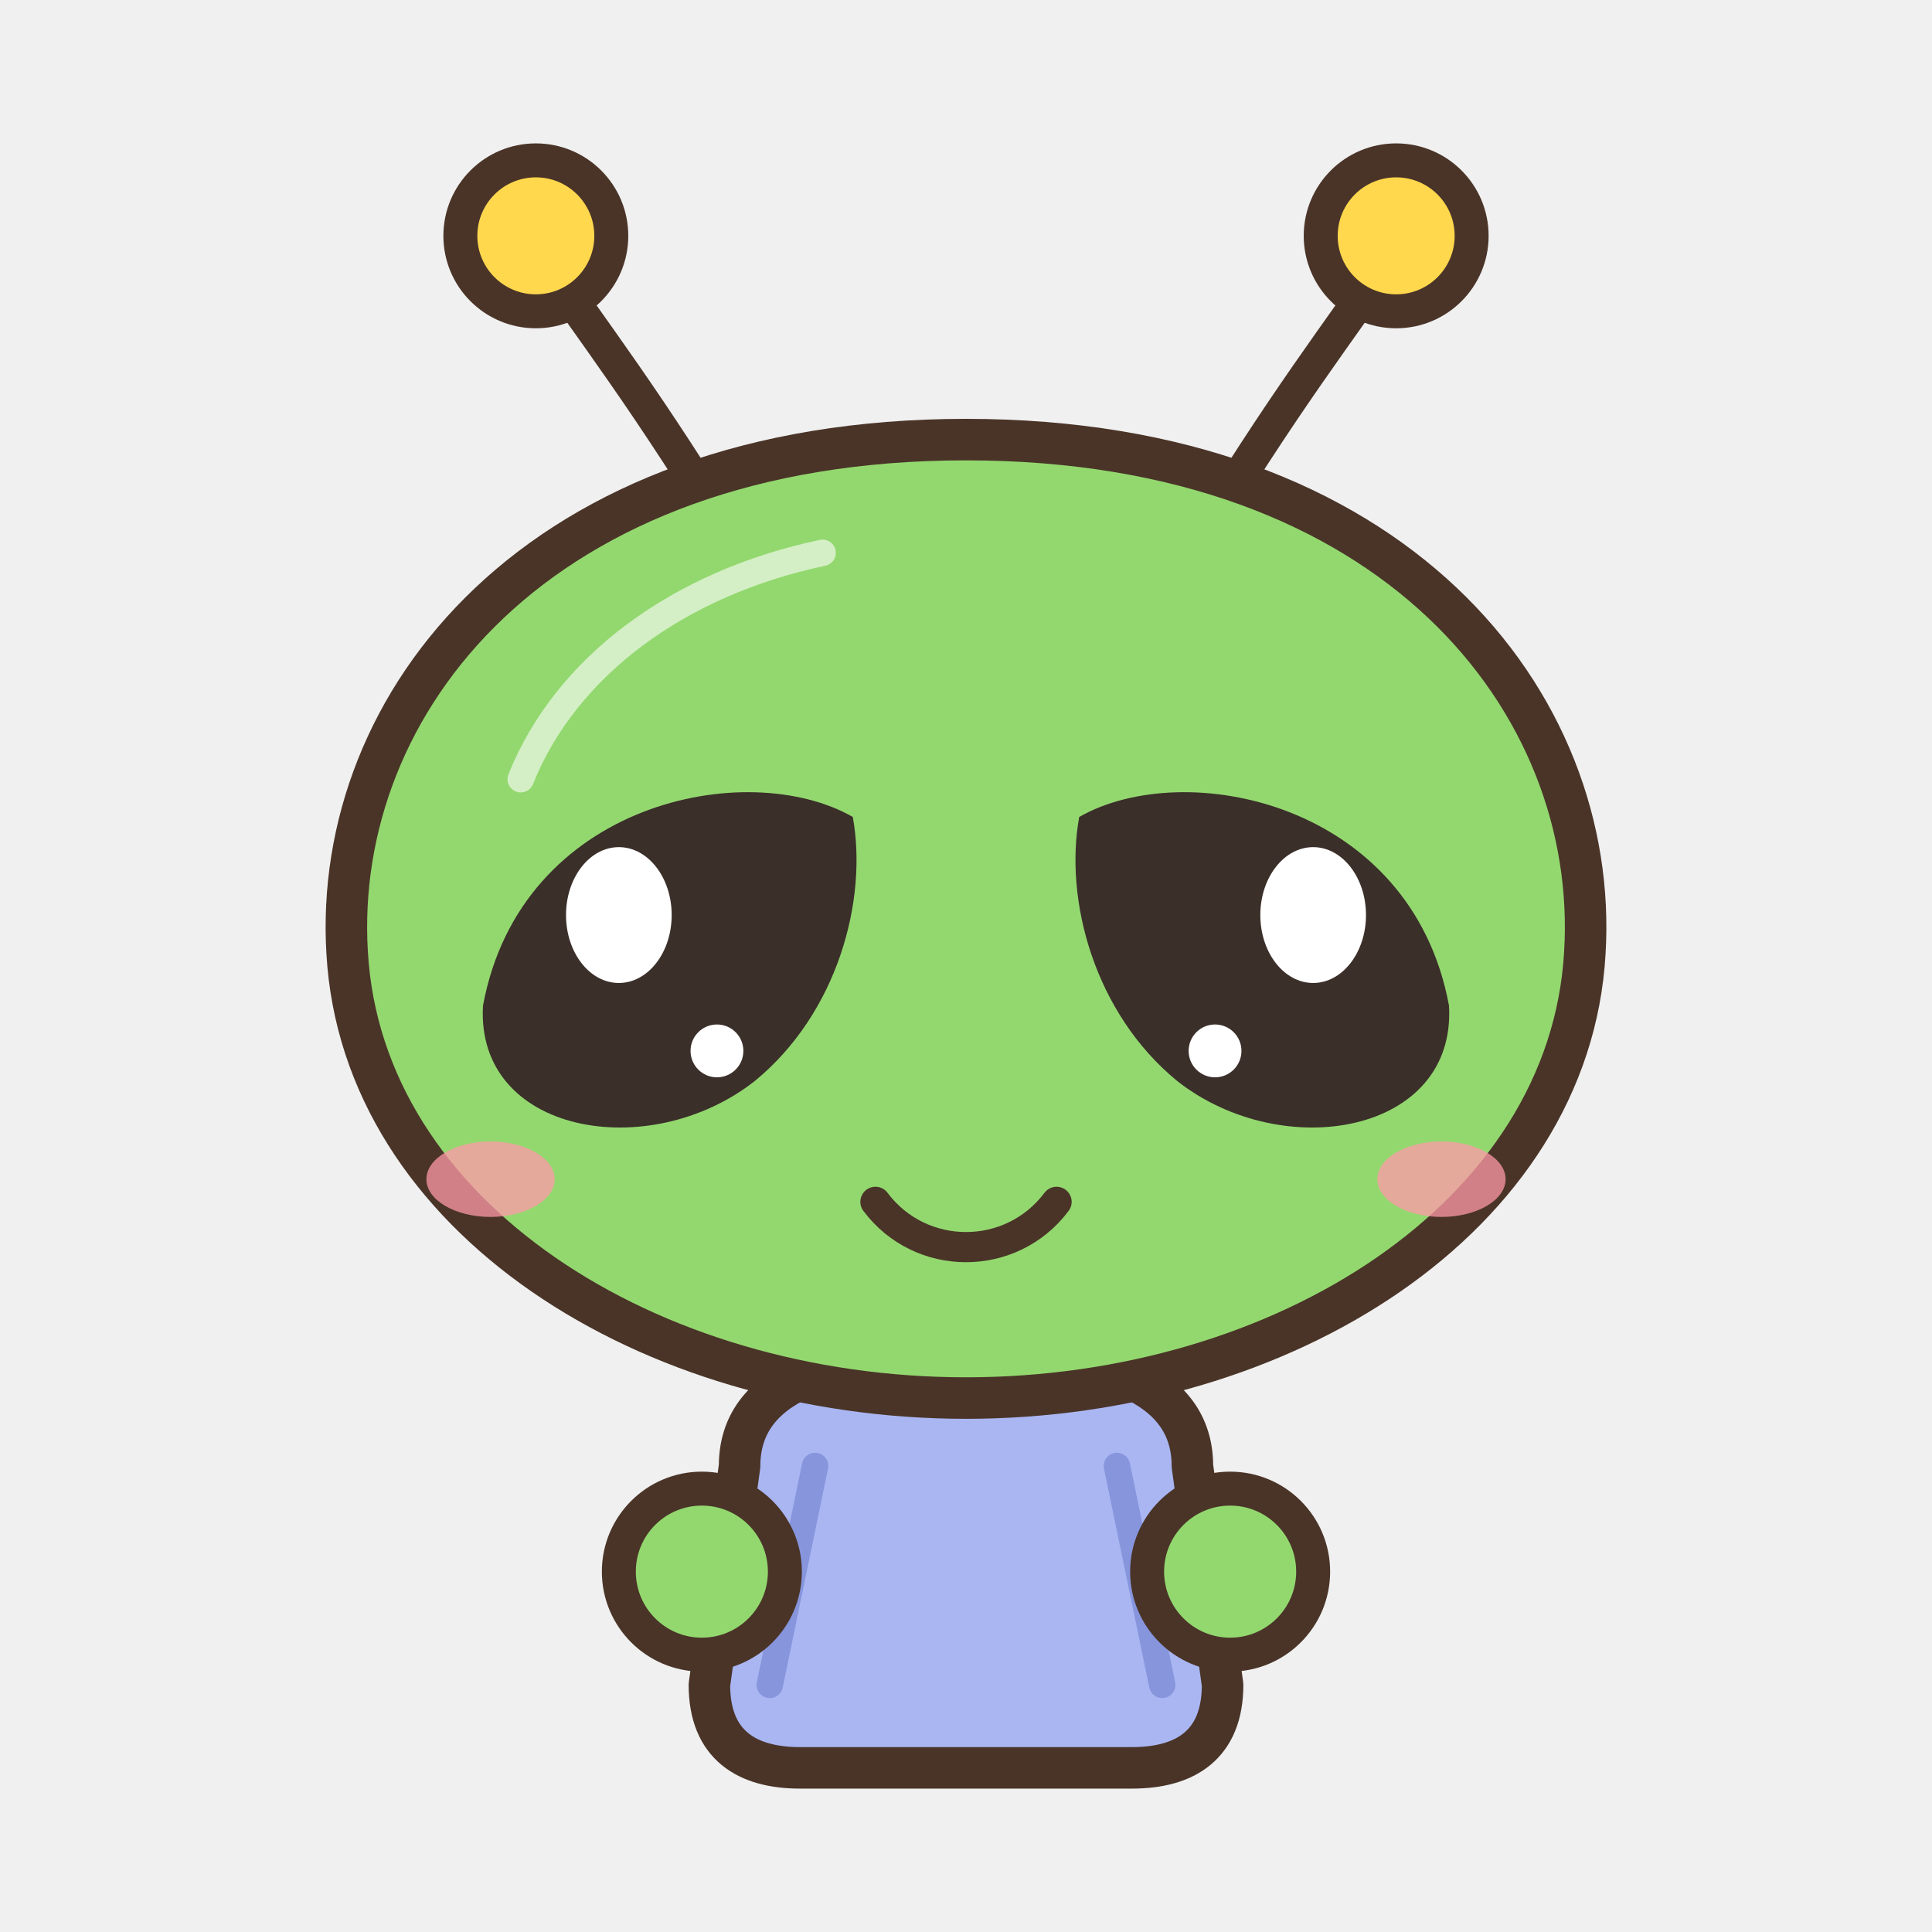
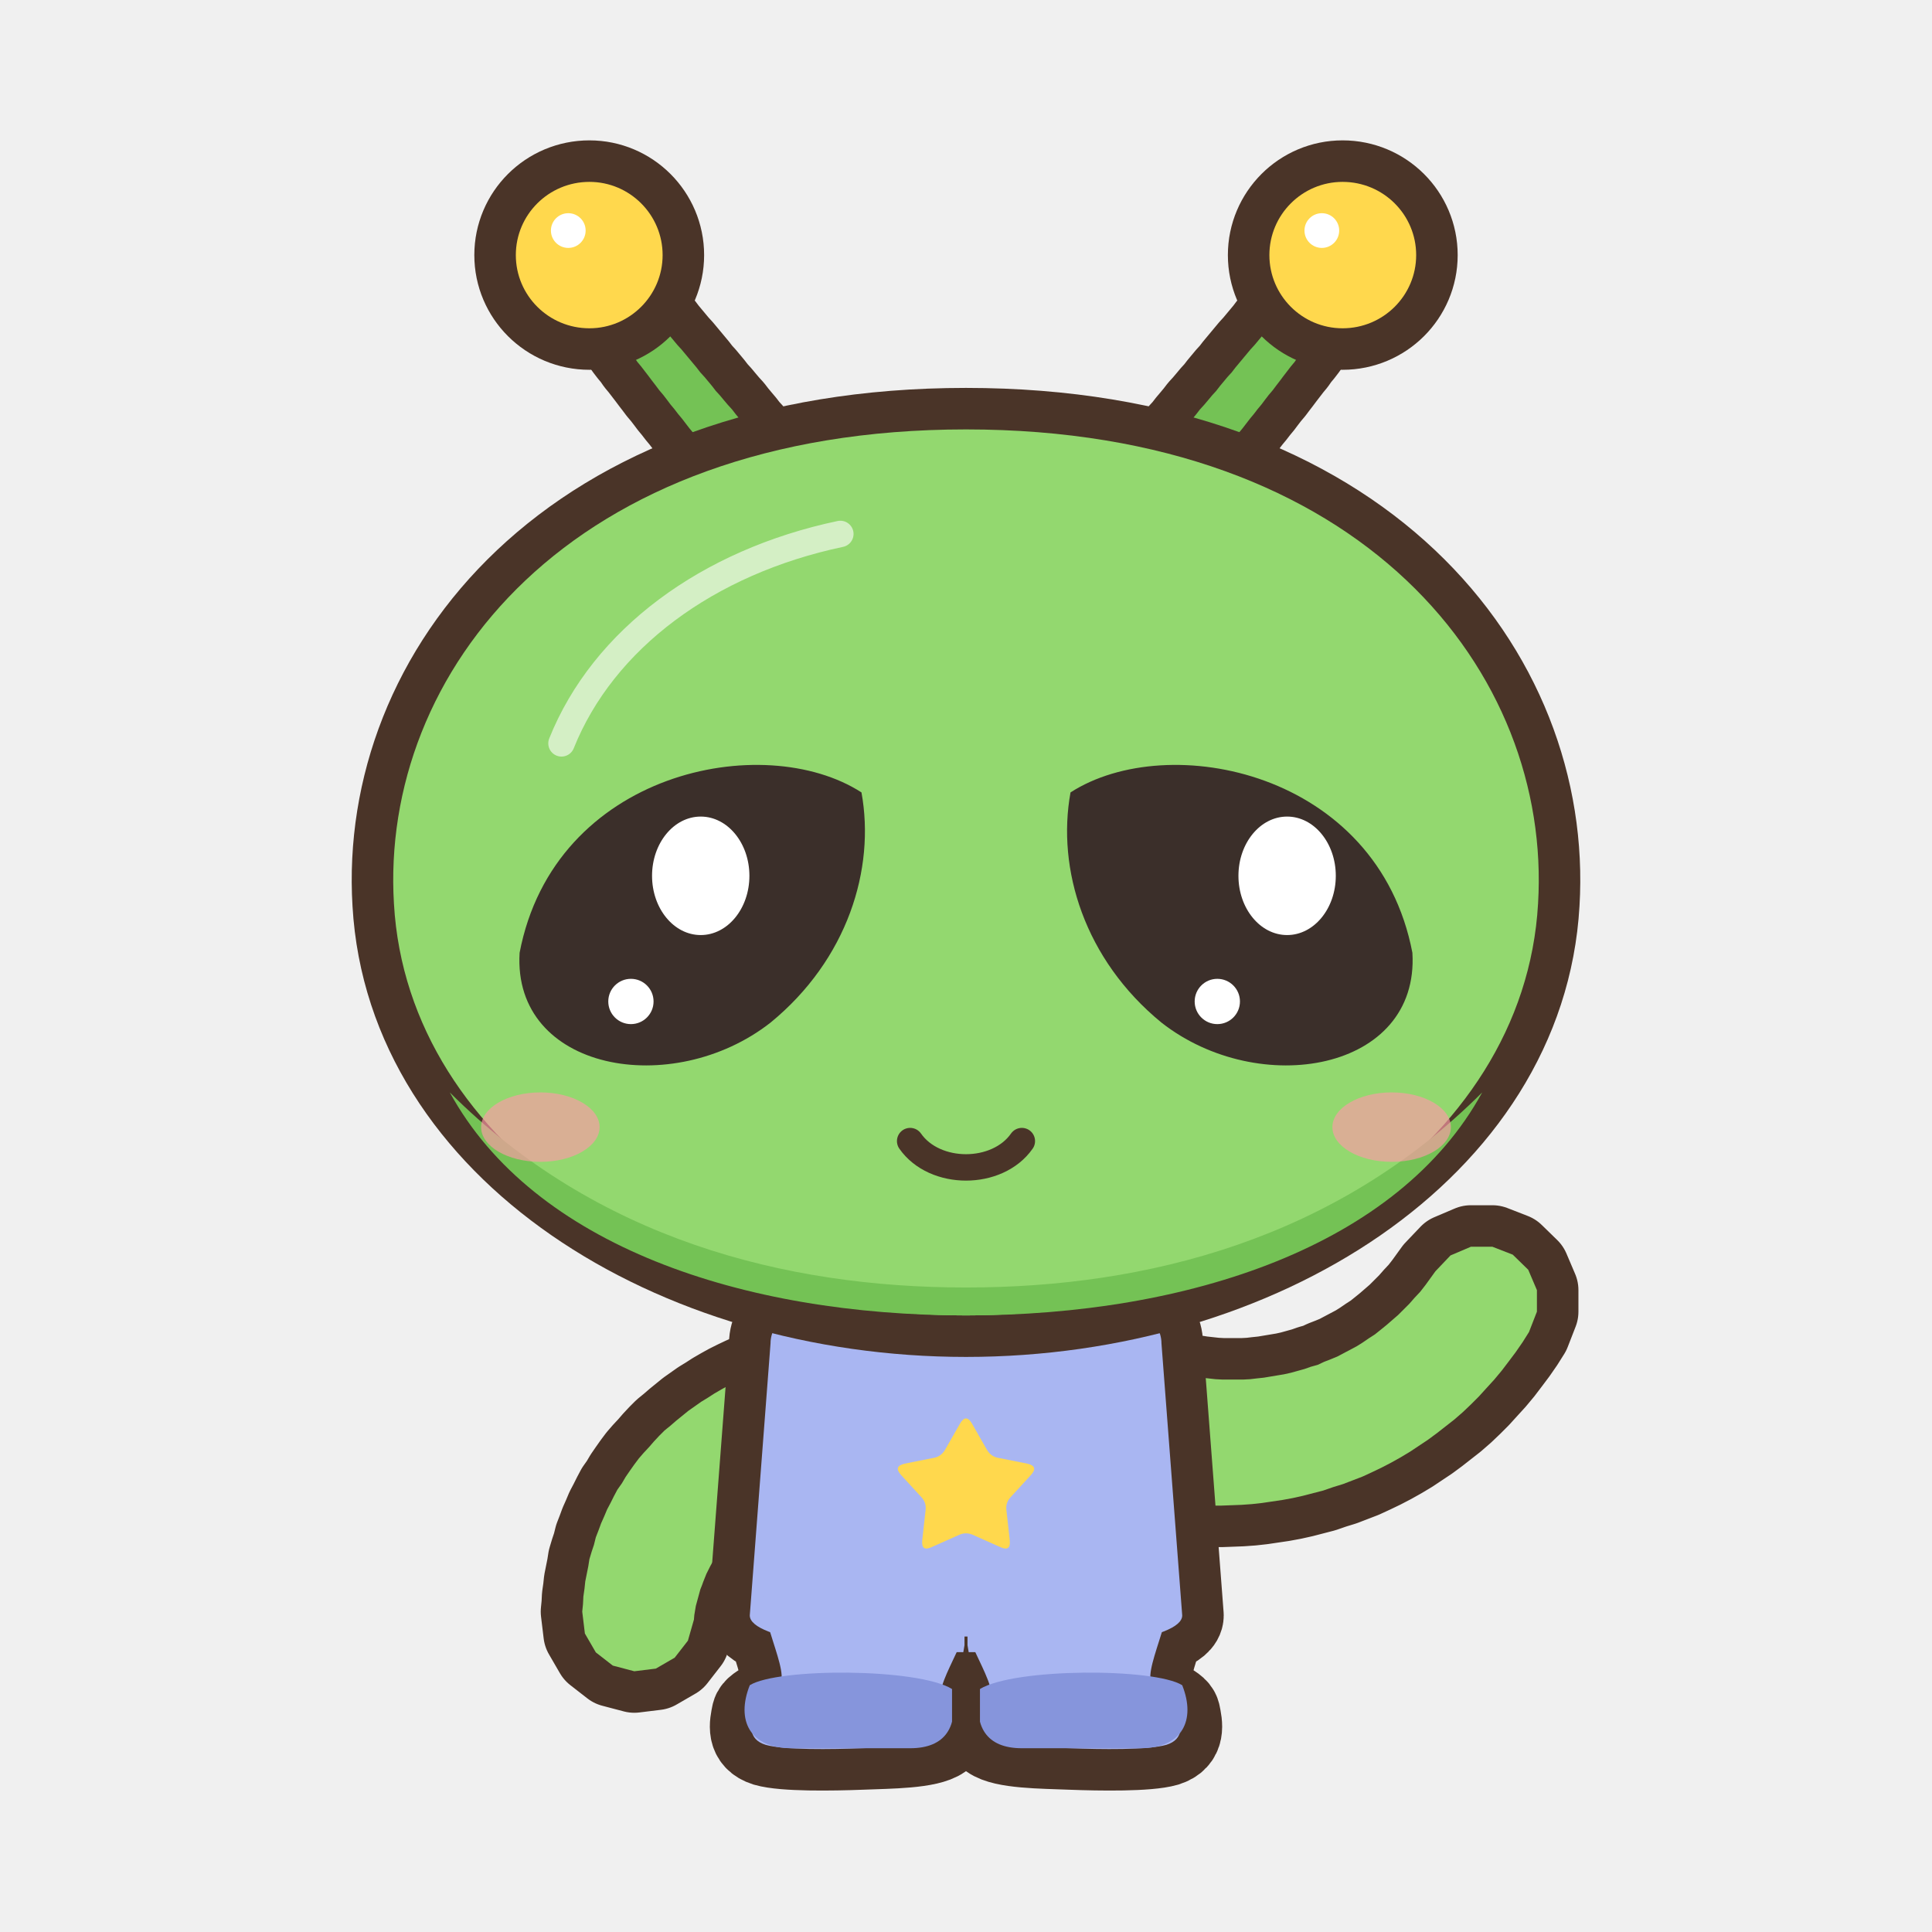
<svg xmlns="http://www.w3.org/2000/svg" viewBox="0 0 512 512" width="512" height="512">
-   <path d="M196 146.5 C172 106.5 156 86.5 144 68.5" fill="none" stroke="#4a3428" stroke-width="9" stroke-linejoin="round" stroke-linecap="round" />
-   <circle cx="142" cy="62.5" r="20" fill="#ffd84d" stroke="#4a3428" stroke-width="9" stroke-linejoin="round" stroke-linecap="round" />
-   <path d="M316 146.5 C340 106.5 356 86.5 368 68.5" fill="none" stroke="#4a3428" stroke-width="9" stroke-linejoin="round" stroke-linecap="round" />
-   <circle cx="370" cy="62.5" r="20" fill="#ffd84d" stroke="#4a3428" stroke-width="9" stroke-linejoin="round" stroke-linecap="round" />
-   <path d="M196 388.5 C196 366.5 220 358.5 256 358.5 C292 358.5 316 366.5 316 388.5 L324 446.5 C324 462.5 314 468.5 300 468.5 L212 468.5 C198 468.5 188 462.5 188 446.5 Z" fill="#a9b6f2" stroke="#4a3428" stroke-width="11" stroke-linejoin="round" stroke-linecap="round" />
-   <path d="M216 388.5 L204 446.5 M296 388.5 L308 446.5" fill="none" stroke="#8695dc" stroke-width="7" stroke-linejoin="round" stroke-linecap="round" />
-   <circle cx="186" cy="416.5" r="22" fill="#93d86f" stroke="#4a3428" stroke-width="9" stroke-linejoin="round" stroke-linecap="round" />
-   <circle cx="326" cy="416.5" r="22" fill="#93d86f" stroke="#4a3428" stroke-width="9" stroke-linejoin="round" stroke-linecap="round" />
-   <path d="M256 116.5 C370 116.5 424 186.5 420 252.5 C416 322.5 340 370.5 256 370.5 C172 370.5 96 322.5 92 252.5 C88 186.5 142 116.5 256 116.5 Z" fill="#93d86f" stroke="#4a3428" stroke-width="11" stroke-linejoin="round" stroke-linecap="round" />
-   <path d="M226 216.5 C198 200.5 138 212.5 128 266.5 C126 300.5 172 308.5 200 286.5 C222 268.5 230 238.5 226 216.5 Z" fill="#3b2f2a" />
-   <ellipse cx="164" cy="242.5" rx="14" ry="18" fill="#ffffff" />
-   <circle cx="190" cy="278.5" r="7" fill="#ffffff" />
-   <ellipse cx="130" cy="312.5" rx="17" ry="10" fill="#ff9aa8" fill-opacity="0.75" />
-   <path d="M286 216.5 C314 200.5 374 212.5 384 266.5 C386 300.5 340 308.5 312 286.5 C290 268.5 282 238.5 286 216.5 Z" fill="#3b2f2a" />
-   <ellipse cx="348" cy="242.5" rx="14" ry="18" fill="#ffffff" />
-   <circle cx="322" cy="278.5" r="7" fill="#ffffff" />
-   <ellipse cx="382" cy="312.5" rx="17" ry="10" fill="#ff9aa8" fill-opacity="0.75" />
-   <path d="M232 318.5 C244 334.5 268 334.5 280 318.5" fill="none" stroke="#4a3428" stroke-width="8" stroke-linejoin="round" stroke-linecap="round" />
-   <path d="M138 206.5 C150 176.5 180 154.5 218 146.5" fill="none" stroke="#ffffff" stroke-width="7" stroke-linejoin="round" stroke-linecap="round" stroke-opacity="0.6" />
+   <path d="M213.1 132.1 L212 130.7 L211 129.3 L209.9 128 L208.8 126.7 L207.7 125.3 L206.6 124 L205.6 122.7 L204.5 121.3 L203.5 120 L202.4 118.7 L201.4 117.4 L200.3 116.1 L199.2 114.8 L198.1 113.6 L197.1 112.3 L196 111 L195 109.8 L194 108.5 L192.9 107.3 L191.8 106 L190.8 104.8 L189.7 103.6 L188.7 102.3 L187.7 101.1 L186.7 99.9 L185.6 98.7 L184.6 97.4 L183.6 96.2 L182.6 95 L181.6 93.8 L180.6 92.6 L179.5 91.4 L178.5 90.2 L177.5 89 L176.5 87.8 L175.6 86.6 L174.6 85.4 L173.5 84.2 L172.6 83 L171.6 81.7 L170.7 80.5 L169.7 79.3 L168.7 78.1 L167.7 76.9 L166.8 75.7 L165.9 74.4 L164.9 73.2 L163.9 72 L162.5 70.6 L160.7 70 L158.6 70.1 L156.9 70.9 L155.5 72.3 L154.9 74.1 L155 76.2 L155.8 77.9 L156.6 79.2 L157.5 80.5 L158.5 81.8 L159.4 83.1 L160.4 84.4 L161.3 85.7 L162.3 87 L163.2 88.3 L164.1 89.6 L165.1 90.8 L166 92.1 L167 93.4 L168 94.6 L168.9 95.9 L169.9 97.1 L170.9 98.4 L171.9 99.7 L172.8 100.9 L173.8 102.2 L174.7 103.4 L175.8 104.7 L176.8 106 L177.7 107.2 L178.7 108.4 L179.7 109.7 L180.7 110.9 L181.7 112.2 L182.7 113.5 L183.7 114.7 L184.7 116 L185.6 117.3 L186.7 118.6 L187.7 119.9 L188.7 121.2 L189.7 122.5 L190.7 123.8 L191.7 125.1 L192.7 126.4 L193.7 127.7 L194.7 129.1 L195.7 130.4 L196.7 131.7 L197.8 133 L198.8 134.4 L199.7 135.7 L200.7 137.1 L201.7 138.5 L202.7 139.9 Z" fill="#4a3428" stroke="#4a3428" stroke-width="22" stroke-linejoin="round" stroke-linecap="round" />
+   <path d="M213.1 132.1 L212 130.7 L211 129.3 L209.9 128 L208.8 126.7 L207.7 125.3 L206.6 124 L205.6 122.7 L204.5 121.3 L203.5 120 L202.4 118.7 L201.4 117.4 L200.3 116.1 L199.2 114.8 L198.1 113.6 L197.1 112.3 L196 111 L195 109.8 L194 108.5 L192.9 107.3 L191.8 106 L190.8 104.8 L189.7 103.6 L188.7 102.3 L187.7 101.1 L186.7 99.9 L185.6 98.7 L184.6 97.4 L183.6 96.2 L182.6 95 L181.6 93.8 L180.6 92.6 L179.5 91.4 L178.5 90.2 L177.5 89 L176.5 87.8 L175.6 86.6 L174.6 85.4 L173.5 84.2 L172.6 83 L171.6 81.7 L170.7 80.5 L169.7 79.3 L168.7 78.1 L167.7 76.9 L166.8 75.7 L165.9 74.4 L164.9 73.2 L163.9 72 L162.5 70.6 L160.7 70 L158.6 70.1 L156.9 70.9 L155.5 72.3 L154.9 74.1 L155 76.2 L155.8 77.9 L156.6 79.2 L157.5 80.5 L158.5 81.8 L159.4 83.1 L160.4 84.4 L161.3 85.7 L162.3 87 L163.2 88.3 L164.1 89.6 L165.1 90.8 L166 92.1 L167 93.4 L168 94.6 L168.9 95.9 L169.9 97.1 L170.9 98.4 L171.9 99.7 L172.8 100.9 L173.8 102.2 L174.7 103.4 L175.8 104.7 L176.8 106 L177.7 107.2 L178.7 108.4 L179.7 109.7 L180.7 110.9 L181.7 112.2 L182.7 113.5 L183.7 114.7 L184.7 116 L185.6 117.3 L186.7 118.6 L187.7 119.9 L188.7 121.2 L189.7 122.5 L190.7 123.8 L191.7 125.1 L192.7 126.4 L193.7 127.7 L194.7 129.1 L195.7 130.4 L196.7 131.7 L197.8 133 L198.8 134.4 L199.7 135.7 L200.7 137.1 L201.7 138.5 L202.7 139.9 Z" fill="#74c255" />
+   <path d="M175.6 67.6 C175.6 78.3 166.9 87 156.2 87 C145.4 87 136.7 78.3 136.7 67.6 C136.7 56.9 145.4 48.2 156.2 48.2 C166.9 48.2 175.6 56.9 175.6 67.6 Z" fill="#4a3428" stroke="#4a3428" stroke-width="22" stroke-linejoin="round" stroke-linecap="round" />
+   <path d="M175.6 67.6 C175.6 78.3 166.9 87 156.2 87 C145.4 87 136.7 78.3 136.7 67.6 C136.7 56.9 145.4 48.2 156.2 48.2 C166.9 48.2 175.6 56.9 175.6 67.6 Z" fill="#ffd84d" />
+   <circle cx="150.6" cy="61.1" r="4.6" fill="#ffffff" />
+   <path d="M309.3 139.9 L310.3 138.5 L311.3 137.1 L312.3 135.7 L313.2 134.4 L314.2 133 L315.3 131.7 L316.3 130.4 L317.3 129.1 L318.3 127.7 L319.3 126.4 L320.3 125.1 L321.3 123.8 L322.3 122.5 L323.3 121.2 L324.3 119.9 L325.3 118.6 L326.4 117.3 L327.3 116 L328.3 114.7 L329.3 113.5 L330.3 112.2 L331.3 110.9 L332.3 109.7 L333.3 108.4 L334.3 107.2 L335.2 106 L336.2 104.7 L337.3 103.4 L338.2 102.2 L339.2 100.9 L340.1 99.7 L341.1 98.4 L342.1 97.1 L343.1 95.9 L344 94.6 L345 93.4 L346 92.1 L346.9 90.8 L347.9 89.6 L348.8 88.3 L349.7 87 L350.7 85.7 L351.6 84.4 L352.6 83.1 L353.5 81.8 L354.5 80.5 L355.4 79.2 L356.2 77.9 L357 76.2 L357.1 74.1 L356.5 72.3 L355.1 70.9 L353.4 70.1 L351.3 70 L349.5 70.6 L348.1 72 L347.1 73.2 L346.1 74.4 L345.2 75.7 L344.3 76.9 L343.3 78.1 L342.3 79.3 L341.3 80.5 L340.4 81.7 L339.4 83 L338.5 84.2 L337.4 85.4 L336.4 86.6 L335.5 87.8 L334.5 89 L333.5 90.2 L332.5 91.4 L331.4 92.6 L330.4 93.8 L329.4 95 L328.4 96.2 L327.4 97.4 L326.4 98.7 L325.3 99.9 L324.3 101.1 L323.3 102.3 L322.3 103.6 L321.2 104.8 L320.2 106 L319.1 107.3 L318 108.5 L317 109.8 L316 111 L314.9 112.3 L313.9 113.6 L312.8 114.8 L311.7 116.1 L310.6 117.4 L309.6 118.7 L308.5 120 L307.5 121.3 L306.4 122.7 L305.4 124 L304.3 125.3 L303.2 126.7 L302.1 128 L301 129.3 L300 130.7 L298.9 132.1 Z" fill="#4a3428" stroke="#4a3428" stroke-width="22" stroke-linejoin="round" stroke-linecap="round" />
+   <path d="M309.3 139.9 L310.3 138.5 L311.3 137.1 L312.3 135.7 L313.2 134.4 L314.2 133 L315.3 131.7 L316.3 130.4 L317.3 129.1 L318.3 127.7 L319.3 126.4 L320.3 125.1 L321.3 123.8 L322.3 122.5 L323.3 121.2 L324.3 119.9 L325.3 118.6 L326.4 117.3 L327.3 116 L328.3 114.7 L329.3 113.5 L330.3 112.2 L331.3 110.9 L332.3 109.7 L333.3 108.4 L334.3 107.2 L335.2 106 L336.2 104.7 L337.3 103.4 L338.2 102.2 L339.2 100.9 L340.1 99.7 L341.1 98.4 L342.1 97.1 L343.1 95.9 L344 94.6 L345 93.4 L346 92.1 L346.9 90.8 L347.9 89.6 L348.8 88.3 L349.7 87 L350.7 85.7 L351.6 84.4 L352.6 83.1 L353.5 81.8 L354.5 80.5 L355.4 79.2 L356.2 77.9 L357 76.2 L357.1 74.1 L356.5 72.3 L355.1 70.9 L353.4 70.1 L351.3 70 L349.5 70.6 L348.1 72 L347.1 73.2 L346.1 74.4 L345.2 75.7 L344.3 76.9 L343.3 78.1 L342.3 79.3 L341.3 80.5 L340.4 81.7 L339.4 83 L338.5 84.2 L337.4 85.4 L336.4 86.6 L335.5 87.8 L334.5 89 L333.5 90.2 L332.5 91.4 L331.4 92.6 L330.4 93.8 L329.4 95 L328.4 96.2 L327.4 97.4 L326.4 98.7 L325.3 99.9 L324.3 101.1 L323.3 102.3 L322.3 103.6 L321.2 104.8 L320.2 106 L319.1 107.3 L318 108.5 L317 109.8 L316 111 L314.9 112.3 L313.9 113.6 L312.8 114.8 L311.7 116.1 L310.6 117.4 L309.6 118.7 L308.5 120 L307.5 121.3 L306.4 122.7 L305.4 124 L304.3 125.3 L303.2 126.7 L302.1 128 L301 129.3 L300 130.7 L298.9 132.1 Z" fill="#74c255" />
+   <path d="M375.3 67.6 C375.3 78.3 366.6 87 355.8 87 C345.1 87 336.4 78.3 336.4 67.6 C336.4 56.9 345.1 48.2 355.8 48.2 C366.6 48.2 375.3 56.9 375.3 67.6 Z" fill="#4a3428" stroke="#4a3428" stroke-width="22" stroke-linejoin="round" stroke-linecap="round" />
+   <path d="M375.3 67.6 C375.3 78.3 366.6 87 355.8 87 C345.1 87 336.4 78.3 336.4 67.6 C336.4 56.9 345.1 48.2 355.8 48.2 C366.6 48.2 375.3 56.9 375.3 67.6 Z" fill="#ffd84d" />
+   <circle cx="350.3" cy="61.1" r="4.6" fill="#ffffff" />
+   <path d="M286.6 392.7 L289.2 393.7 L291.7 394.5 L294.3 395.2 L296.9 395.9 L299.5 396.5 L302.1 397.1 L304.8 397.5 L307.5 398 L310.2 398.3 L312.9 398.7 L315.5 398.8 L318.2 398.9 L320.9 399 L323.7 399 L326.4 398.9 L329 398.8 L331.8 398.6 L334.5 398.3 L337.2 397.9 L339.9 397.5 L342.6 397 L345.3 396.4 L348 395.7 L350.7 395 L353.3 394.1 L355.9 393.3 L358.5 392.3 L361.1 391.3 L363.7 390.1 L366.2 388.9 L368.7 387.6 L371.2 386.2 L373.7 384.7 L376.1 383.1 L378.5 381.5 L380.8 379.8 L383.1 378 L385.4 376.2 L387.7 374.2 L389.8 372.2 L391.9 370.1 L393.9 367.9 L396 365.6 L398 363.2 L399.9 360.7 L401.7 358.3 L403.5 355.7 L405.2 353 L407.3 347.6 L407.3 341.9 L405 336.5 L400.9 332.5 L395.5 330.4 L389.8 330.4 L384.4 332.7 L380.4 336.9 L379.1 338.7 L377.8 340.5 L376.4 342.3 L374.9 343.9 L373.5 345.5 L372 347 L370.5 348.5 L369 349.8 L367.5 351.1 L365.9 352.4 L364.4 353.6 L362.7 354.7 L361.1 355.8 L359.5 356.8 L357.8 357.7 L356.1 358.6 L354.4 359.5 L352.7 360.2 L350.9 360.9 L349.2 361.7 L347.4 362.2 L345.7 362.8 L343.9 363.3 L342.1 363.8 L340.3 364.2 L338.5 364.5 L336.7 364.8 L334.9 365.1 L333 365.3 L331.3 365.5 L329.4 365.6 L327.6 365.6 L325.7 365.6 L324 365.6 L322.1 365.5 L320.3 365.3 L318.5 365.1 L316.6 364.8 L314.9 364.5 L313 364.3 L311.3 363.9 L309.5 363.4 L307.8 363 L306 362.5 L304.4 361.9 L302.7 361.3 L301 360.7 L299.4 360 Z M215.8 359.1 L213.6 359.6 L211.3 360.2 L209.2 360.7 L207.1 361.4 L205 362.1 L202.9 362.8 L200.9 363.6 L198.9 364.4 L196.9 365.3 L195 366.2 L193 367.2 L191.2 368.2 L189.3 369.3 L187.6 370.4 L185.8 371.5 L184.1 372.7 L182.4 373.9 L180.8 375.2 L179.2 376.5 L177.7 377.8 L176.1 379.1 L174.7 380.5 L173.3 382 L172 383.5 L170.6 385 L169.3 386.5 L168.1 388.1 L166.9 389.8 L165.8 391.4 L164.8 393.1 L163.6 394.8 L162.7 396.5 L161.8 398.3 L160.9 400 L160.1 401.9 L159.3 403.7 L158.6 405.6 L157.9 407.4 L157.4 409.4 L156.8 411.2 L156.2 413.2 L155.9 415.1 L155.5 417.1 L155.1 419.1 L154.9 421 L154.6 423.1 L154.5 425.1 L154.3 427.1 L155 432.9 L157.9 437.9 L162.4 441.4 L168.1 442.9 L173.8 442.2 L178.8 439.3 L182.3 434.8 L183.9 429.2 L184 428 L184.2 426.8 L184.4 425.6 L184.7 424.5 L185 423.4 L185.3 422.3 L185.6 421.2 L186 420.2 L186.4 419.1 L186.8 418.1 L187.2 417.1 L187.7 416.1 L188.2 415.1 L188.7 414.2 L189.3 413.3 L189.9 412.3 L190.5 411.5 L191.1 410.6 L191.7 409.7 L192.4 408.9 L193.1 408.1 L193.9 407.3 L194.6 406.5 L195.4 405.8 L196.2 405 L197 404.3 L197.8 403.6 L198.8 402.9 L199.7 402.3 L200.6 401.6 L201.5 401 L202.6 400.3 L203.6 399.8 L204.6 399.2 L205.7 398.7 L206.8 398.1 L207.9 397.6 L209.1 397.2 L210.2 396.7 L211.5 396.2 L212.7 395.8 L214 395.4 L215.3 395 L216.6 394.8 L218 394.4 L219.4 394.1 L220.8 393.8 L222.3 393.7 Z" fill="#4a3428" stroke="#4a3428" stroke-width="22" stroke-linejoin="round" stroke-linecap="round" />
+   <path d="M286.6 392.7 L289.2 393.7 L291.7 394.5 L294.3 395.2 L296.9 395.9 L299.5 396.5 L302.1 397.1 L304.8 397.5 L307.5 398 L310.2 398.3 L312.9 398.7 L315.5 398.8 L318.2 398.9 L320.9 399 L323.7 399 L326.4 398.9 L329 398.8 L331.8 398.6 L334.5 398.3 L337.2 397.9 L339.9 397.5 L342.6 397 L345.3 396.4 L348 395.7 L350.7 395 L353.3 394.1 L355.9 393.3 L358.5 392.3 L361.1 391.3 L363.7 390.1 L366.2 388.9 L368.7 387.6 L371.2 386.2 L373.7 384.7 L376.1 383.1 L378.5 381.5 L380.8 379.8 L383.1 378 L385.4 376.2 L387.7 374.2 L389.8 372.2 L391.9 370.1 L393.9 367.9 L396 365.6 L398 363.2 L399.9 360.7 L401.7 358.3 L403.5 355.7 L405.2 353 L407.3 347.6 L407.3 341.9 L405 336.5 L400.9 332.5 L395.5 330.4 L389.8 330.4 L384.4 332.7 L380.4 336.9 L379.1 338.7 L377.8 340.5 L376.4 342.3 L374.9 343.9 L373.5 345.5 L372 347 L370.5 348.5 L369 349.8 L367.5 351.1 L365.9 352.4 L364.4 353.6 L362.7 354.7 L361.1 355.8 L359.5 356.8 L357.8 357.7 L356.1 358.6 L354.4 359.5 L352.7 360.2 L350.9 360.9 L349.2 361.7 L347.4 362.2 L345.7 362.8 L343.9 363.3 L342.1 363.8 L340.3 364.2 L338.5 364.5 L336.7 364.8 L334.9 365.1 L333 365.3 L331.3 365.5 L329.4 365.6 L327.6 365.6 L325.7 365.6 L324 365.6 L322.1 365.5 L320.3 365.3 L318.5 365.1 L316.6 364.8 L314.9 364.5 L313 364.3 L311.3 363.9 L309.5 363.4 L307.8 363 L306 362.5 L304.4 361.9 L302.7 361.3 L301 360.7 L299.4 360 Z" fill="#93d86f" />
+   <path d="M215.8 359.1 L213.6 359.6 L211.3 360.2 L209.2 360.7 L207.1 361.4 L205 362.1 L202.9 362.8 L200.9 363.6 L198.9 364.4 L196.9 365.3 L195 366.2 L193 367.2 L191.2 368.2 L189.3 369.3 L187.6 370.4 L185.8 371.5 L184.1 372.7 L182.4 373.9 L180.8 375.2 L179.2 376.5 L177.7 377.8 L176.1 379.1 L174.7 380.5 L173.3 382 L172 383.5 L170.6 385 L169.3 386.5 L168.1 388.1 L166.9 389.8 L165.8 391.4 L164.8 393.1 L163.6 394.8 L162.7 396.5 L161.8 398.3 L160.9 400 L160.1 401.9 L159.3 403.7 L158.6 405.6 L157.9 407.4 L157.4 409.4 L156.8 411.2 L156.2 413.2 L155.9 415.1 L155.5 417.1 L155.1 419.1 L154.9 421 L154.6 423.1 L154.5 425.1 L154.3 427.1 L155 432.9 L157.9 437.9 L162.4 441.4 L168.1 442.9 L173.8 442.2 L178.8 439.3 L182.3 434.8 L183.9 429.2 L184 428 L184.2 426.8 L184.4 425.6 L184.7 424.5 L185 423.4 L185.3 422.3 L185.6 421.2 L186 420.2 L186.4 419.1 L186.8 418.1 L187.2 417.1 L187.7 416.1 L188.2 415.1 L188.7 414.2 L189.3 413.3 L189.9 412.3 L190.5 411.5 L191.1 410.6 L191.7 409.7 L192.4 408.9 L193.1 408.1 L193.9 407.3 L194.6 406.5 L195.4 405.8 L196.2 405 L197 404.3 L197.8 403.6 L198.8 402.9 L199.7 402.3 L200.6 401.6 L201.5 401 L202.6 400.3 L203.6 399.8 L204.6 399.2 L205.7 398.7 L206.8 398.1 L207.9 397.6 L209.1 397.2 L210.2 396.7 L211.5 396.2 L212.7 395.8 L214 395.4 L215.3 395 L216.6 394.8 L218 394.4 L219.4 394.1 L220.8 393.8 L222.3 393.7 Z" fill="#93d86f" />
+   <path d="M204.2 356 C204.2 332 307.8 332 307.8 356 L313.3 428.1 C313.3 441.1 198.7 441.1 198.7 428.1 Z M205.2 417.2 C197.2 421.3 208 439.1 207.1 445.2 C206.1 451.3 200.3 451.3 199.6 454.1 C199 457 198.1 460.9 202.9 462.4 C207.7 463.8 220.5 463.6 228.3 463.3 C236 463 246 463 249.5 460.5 C253 458 248.6 454.7 249.4 448 C250.4 441.4 262.4 425.7 255 420.6 C247.7 415.4 213.2 413.2 205.2 417.2 Z M257 420.6 C249.6 425.7 261.6 441.4 262.6 448 C263.4 454.7 259 458 262.5 460.5 C266 463 276 463 283.7 463.3 C291.5 463.6 304.3 463.8 309.1 462.4 C313.9 460.9 313 457 312.4 454.1 C311.7 451.3 305.9 451.3 304.9 445.2 C304 439.1 314.8 421.3 306.8 417.2 C298.8 413.2 264.3 415.4 257 420.6 Z" fill="#4a3428" stroke="#4a3428" stroke-width="22" stroke-linejoin="round" stroke-linecap="round" />
+   <path d="M204.2 356 C204.2 332 307.8 332 307.8 356 L313.3 428.1 C313.3 441.1 198.7 441.1 198.7 428.1 Z" fill="#a9b6f2" />
+   <path d="M205.2 417.2 C197.2 421.3 208 439.1 207.1 445.2 C206.1 451.3 200.3 451.3 199.6 454.1 C199 457 198.1 460.9 202.9 462.4 C207.7 463.8 220.5 463.6 228.3 463.3 C236 463 246 463 249.5 460.5 C253 458 248.6 454.7 249.4 448 C250.4 441.4 262.4 425.7 255 420.6 C247.7 415.4 213.2 413.2 205.2 417.2 Z" fill="#a9b6f2" />
+   <path d="M257 420.6 C249.6 425.7 261.6 441.4 262.6 448 C263.4 454.7 259 458 262.5 460.5 C266 463 276 463 283.7 463.3 C291.5 463.6 304.3 463.8 309.1 462.4 C313.9 460.9 313 457 312.4 454.1 C311.7 451.3 305.9 451.3 304.9 445.2 C304 439.1 314.8 421.3 306.8 417.2 C298.8 413.2 264.3 415.4 257 420.6 Z" fill="#a9b6f2" />
+   <path d="M198.7 446.6 C206.1 442 243.1 442 252.3 447.6 C254.2 457.7 250.5 463.3 241.2 463.3 L209.8 463.3 C198.7 463.3 195 455.9 198.7 446.6 Z" fill="#8695dc" />
+   <path d="M313.3 446.6 C305.9 442 268.9 442 259.7 447.6 C257.8 457.7 261.5 463.3 270.8 463.3 L302.2 463.3 C313.3 463.3 317 455.9 313.3 446.6 Z" fill="#8695dc" />
+   <path d="M254.4 377.3 Q256 374.5 257.6 377.3 L261.6 384.3 Q262.6 385.9 264.3 386.3 L272.3 387.9 Q275.3 388.6 273.2 390.9 L267.7 396.9 Q266.5 398.3 266.7 400.1 L267.6 408.2 Q267.9 411.3 265.1 410 L257.7 406.7 Q256 406 254.3 406.7 L246.9 410 Q244.1 411.3 244.4 408.2 L245.3 400.1 Q245.5 398.3 244.3 396.9 L238.8 390.9 Q236.7 388.6 239.7 387.9 L247.7 386.3 Q249.4 385.9 250.4 384.3 Z" fill="#ffd84d" />
+   <path d="M259.7 464.2 L259.7 463.1 L259.7 462.1 L259.7 461 L259.7 459.9 L259.7 458.8 L259.7 457.7 L259.7 456.7 L259.7 455.6 L259.7 454.6 L259.7 453.6 L259.7 452.5 L259.7 451.4 L259.7 450.3 L259.7 449.3 L259.7 448.2 L259.7 447.2 L259.5 446.1 L259.2 445 L259 444 L258.6 442.8 L258.1 441.7 L257.7 440.6 L257.3 439.5 L256.8 438.3 L256.6 437.2 L256.4 436 L256.4 434.9 L256.4 433.7 L255.6 433.7 L255.6 434.9 L255.6 436 L255.4 437.2 L255.2 438.3 L254.7 439.5 L254.3 440.6 L253.9 441.7 L253.4 442.8 L253 444 L252.8 445 L252.5 446.1 L252.3 447.2 L252.3 448.2 L252.3 449.3 L252.3 450.3 L252.3 451.4 L252.3 452.5 L252.3 453.6 L252.3 454.6 L252.3 455.6 L252.3 456.7 L252.3 457.7 L252.3 458.8 L252.3 459.9 L252.3 461 L252.3 462.1 L252.3 463.1 L252.3 464.2 Z" fill="#4a3428" />
+   <path d="M256 113.8 C361.4 113.8 411.3 178.5 407.6 239.5 C403.9 304.3 333.7 348.6 256 348.6 C178.3 348.6 108.1 304.3 104.4 239.5 C100.7 178.5 150.6 113.8 256 113.8 Z" fill="#4a3428" stroke="#4a3428" stroke-width="22" stroke-linejoin="round" stroke-linecap="round" />
+   <path d="M256 113.8 C361.4 113.8 411.3 178.5 407.6 239.5 C403.9 304.3 333.7 348.6 256 348.6 C178.3 348.6 108.1 304.3 104.4 239.5 C100.7 178.5 150.6 113.8 256 113.8 Z" fill="#93d86f" />
+   <path d="M119.2 289.5 C158 328.3 207.9 341.2 256 341.2 C304.1 341.2 354 328.3 392.8 289.5 C370.6 330.1 315.2 348.6 256 348.6 C196.8 348.6 141.4 330.1 119.2 289.5 Z" fill="#74c255" />
+   <path d="M228.3 210 C202.4 193.3 146.9 204.4 137.7 252.5 C135.8 283.9 178.3 291.3 204.2 271 C224.6 254.3 232 230.3 228.3 210 Z" fill="#3b2f2a" />
+   <ellipse cx="185.7" cy="232.1" rx="12.9" ry="15.7" fill="#ffffff" />
+   <circle cx="167.2" cy="265.4" r="6" fill="#ffffff" />
+   <ellipse cx="143.2" cy="298.7" rx="15.7" ry="9.2" fill="#ff9aa8" fill-opacity="0.65" />
+   <path d="M283.7 210 C309.6 193.3 365.1 204.4 374.3 252.5 C376.2 283.9 333.7 291.3 307.8 271 C287.4 254.3 280 230.3 283.7 210 Z" fill="#3b2f2a" />
+   <ellipse cx="341.1" cy="232.1" rx="12.9" ry="15.7" fill="#ffffff" />
+   <circle cx="322.6" cy="265.4" r="6" fill="#ffffff" />
+   <ellipse cx="368.8" cy="298.7" rx="15.7" ry="9.2" fill="#ff9aa8" fill-opacity="0.65" />
+   <path d="M241.2 302.4 C247.7 311.7 264.3 311.7 270.8 302.4" fill="none" stroke="#4a3428" stroke-width="7" stroke-linejoin="round" stroke-linecap="round" />
+   <path d="M148.8 197 C159.9 169.3 187.6 148.9 222.7 141.5" fill="none" stroke="#ffffff" stroke-width="7" stroke-linejoin="round" stroke-linecap="round" stroke-opacity="0.6" />
</svg>
